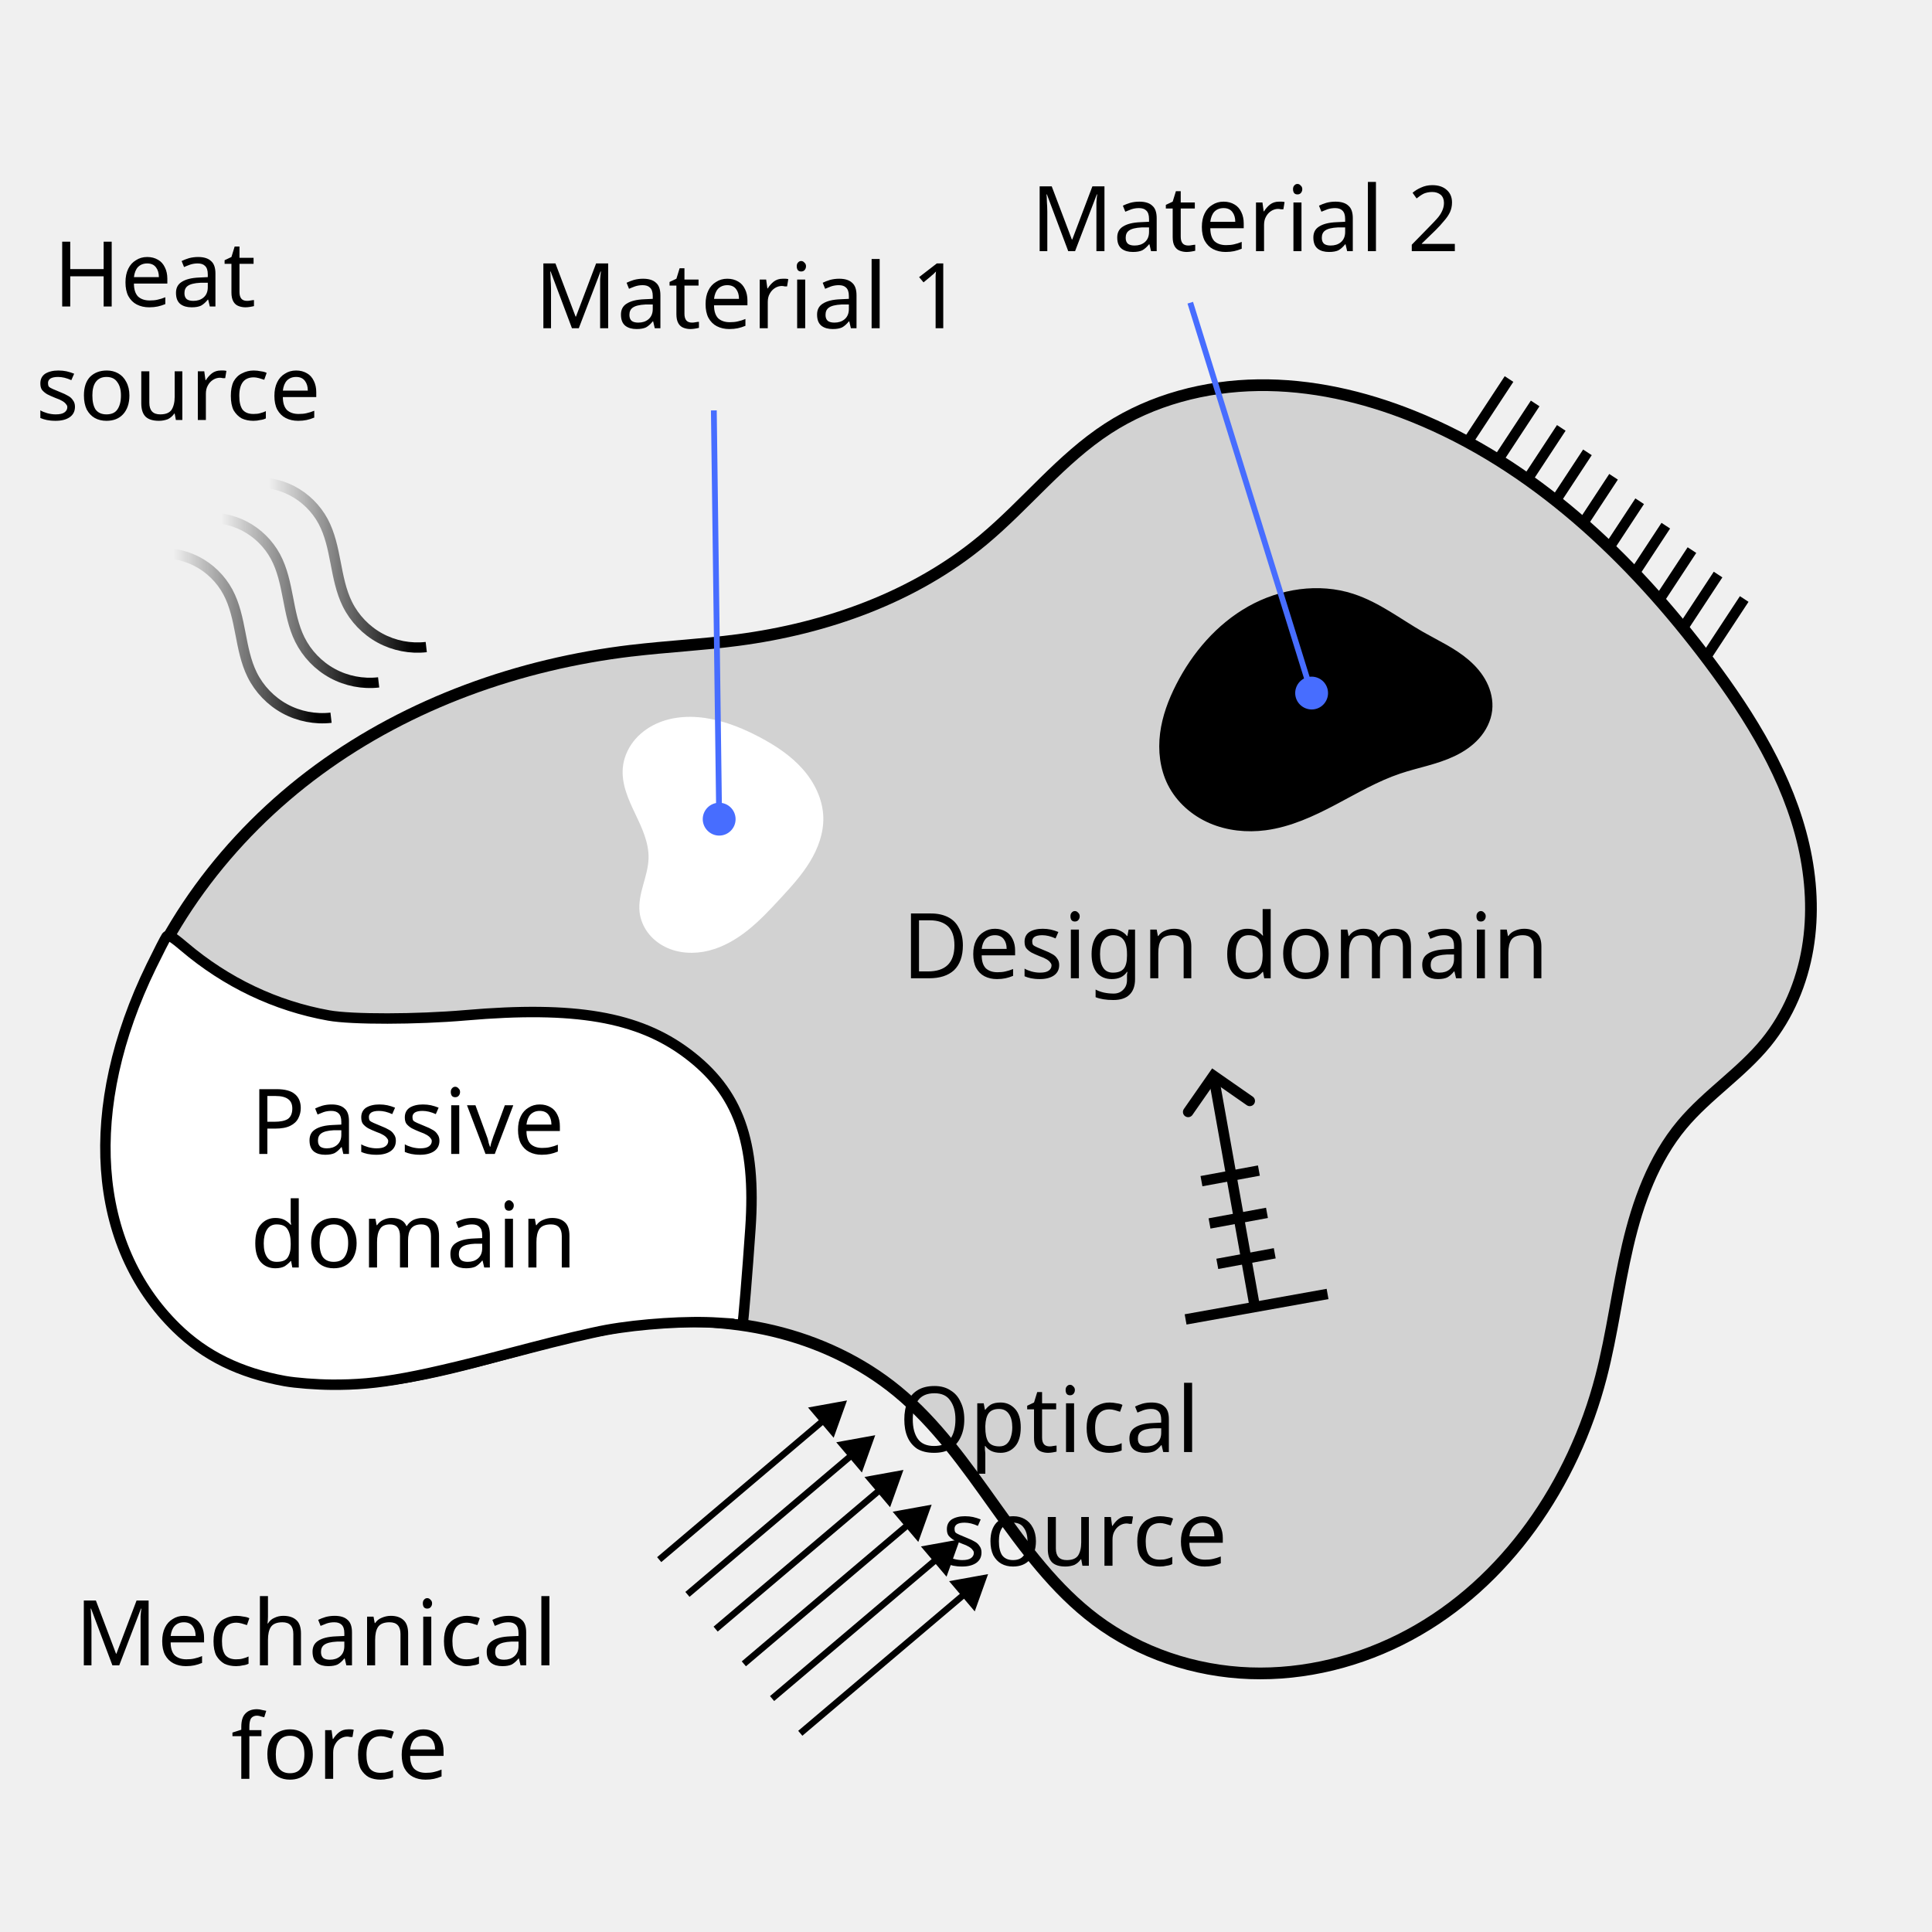
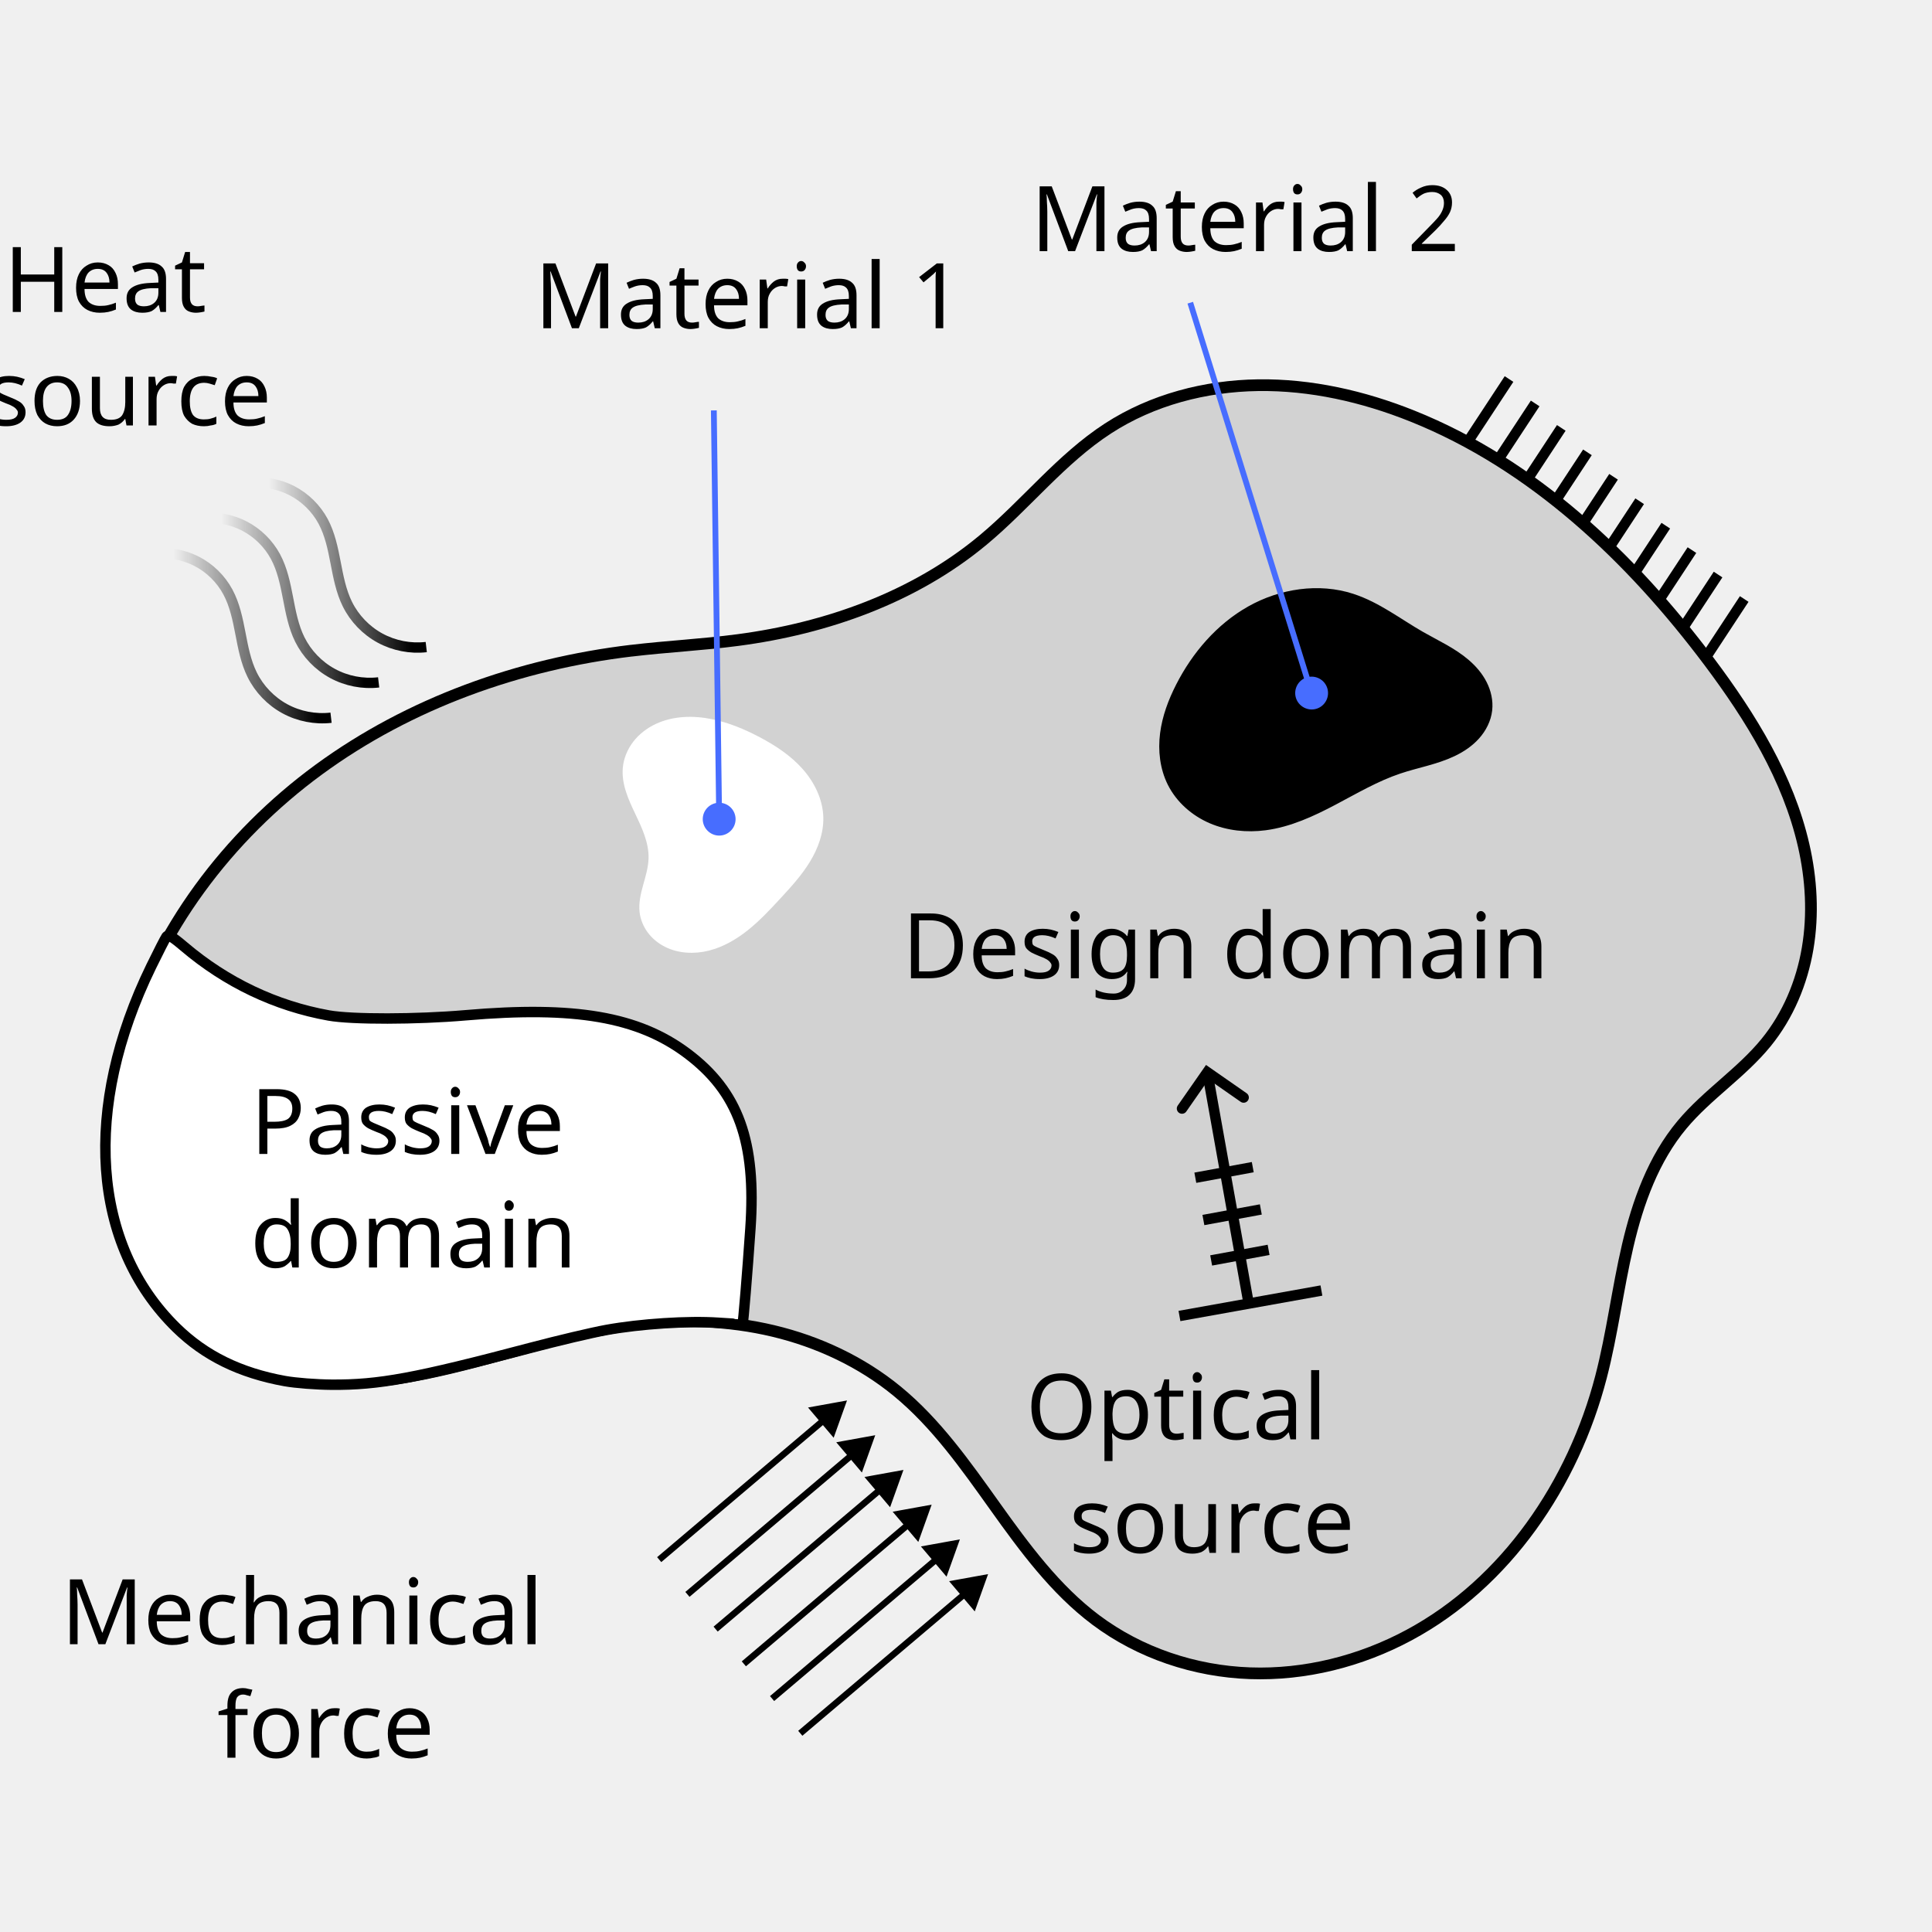
<svg xmlns="http://www.w3.org/2000/svg" xmlns:xlink="http://www.w3.org/1999/xlink" width="75mm" height="75mm" viewBox="0 0 75 75" version="1.1" id="svg5">
  <defs id="defs2">
    <marker style="overflow:visible" id="TriangleStart" refX="0" refY="0" orient="auto-start-reverse" markerWidth="5.324" markerHeight="6.155" viewBox="0 0 5.324 6.155" preserveAspectRatio="xMidYMid">
      <path transform="scale(0.5)" style="fill:context-stroke;fill-rule:evenodd;stroke:context-stroke;stroke-width:1pt" d="M 5.77,0 -2.88,5 V -5 Z" id="path135" />
    </marker>
    <linearGradient id="linearGradient7553">
      <stop style="stop-color:#000000;stop-opacity:1;" offset="0.084" id="stop7549" />
      <stop style="stop-color:#000000;stop-opacity:0;" offset="0.884" id="stop7551" />
    </linearGradient>
    <marker style="overflow:visible" id="Dot" refX="0" refY="0" orient="auto" markerWidth="5.667" markerHeight="5.667" viewBox="0 0 5.667 5.667" preserveAspectRatio="xMidYMid">
      <path transform="scale(0.5)" style="fill:context-stroke;fill-rule:evenodd;stroke:context-stroke;stroke-width:1pt" d="M 5,0 C 5,2.76 2.76,5 0,5 -2.76,5 -5,2.76 -5,0 c 0,-2.76 2.3,-5 5,-5 2.76,0 5,2.24 5,5 z" id="Dot1" />
    </marker>
    <linearGradient id="linearGradient5901">
      <stop style="stop-color:#000000;stop-opacity:1;" offset="0" id="stop5899" />
    </linearGradient>
    <marker style="overflow:visible" id="Arrow3" refX="0" refY="0" orient="auto-start-reverse" markerWidth="4.207" markerHeight="7" viewBox="0 0 4.207 7" preserveAspectRatio="xMidYMid">
      <path style="fill:none;stroke:context-stroke;stroke-width:1;stroke-linecap:round" d="M 3,-3 0,0 3,3" id="arrow3" transform="rotate(180,0.125,0)" />
    </marker>
    <linearGradient xlink:href="#linearGradient5901" id="linearGradient5903" x1="17.745" y1="114.153" x2="80.538" y2="114.153" gradientUnits="userSpaceOnUse" gradientTransform="matrix(0.405,0,0,0.405,-3.2687,-1.190688)" />
    <marker style="overflow:visible" id="Dot-6" refX="0" refY="0" orient="auto" markerWidth="5.667" markerHeight="5.667" viewBox="0 0 5.667 5.667" preserveAspectRatio="xMidYMid">
      <path transform="scale(0.5)" style="fill:context-stroke;fill-rule:evenodd;stroke:context-stroke;stroke-width:1pt" d="M 5,0 C 5,2.76 2.76,5 0,5 -2.76,5 -5,2.76 -5,0 c 0,-2.76 2.3,-5 5,-5 2.76,0 5,2.24 5,5 z" id="Dot1-3" />
    </marker>
    <linearGradient xlink:href="#linearGradient7553" id="linearGradient9213" x1="7.777" y1="23.066" x2="14.718" y2="23.066" gradientUnits="userSpaceOnUse" gradientTransform="rotate(180,11.24937,23.18617)" />
    <linearGradient xlink:href="#linearGradient7553" id="linearGradient14499" gradientUnits="userSpaceOnUse" gradientTransform="rotate(180,12.17336,22.50059)" x1="7.777" y1="23.066" x2="14.718" y2="23.066" />
    <linearGradient xlink:href="#linearGradient7553" id="linearGradient14603" gradientUnits="userSpaceOnUse" gradientTransform="rotate(180,10.32539,23.87175)" x1="7.777" y1="23.066" x2="14.718" y2="23.066" />
    <marker style="overflow:visible" id="TriangleStart-6" refX="0" refY="0" orient="auto-start-reverse" markerWidth="5.324" markerHeight="6.155" viewBox="0 0 5.324 6.155" preserveAspectRatio="xMidYMid">
      <path transform="scale(0.5)" style="fill:context-stroke;fill-rule:evenodd;stroke:context-stroke;stroke-width:1pt" d="M 5.77,0 -2.88,5 V -5 Z" id="path135-1" />
    </marker>
    <marker style="overflow:visible" id="TriangleStart-6-6" refX="0" refY="0" orient="auto-start-reverse" markerWidth="5.324" markerHeight="6.155" viewBox="0 0 5.324 6.155" preserveAspectRatio="xMidYMid">
      <path transform="scale(0.5)" style="fill:context-stroke;fill-rule:evenodd;stroke:context-stroke;stroke-width:1pt" d="M 5.77,0 -2.88,5 V -5 Z" id="path135-1-3" />
    </marker>
    <marker style="overflow:visible" id="TriangleStart-6-0" refX="0" refY="0" orient="auto-start-reverse" markerWidth="5.324" markerHeight="6.155" viewBox="0 0 5.324 6.155" preserveAspectRatio="xMidYMid">
      <path transform="scale(0.5)" style="fill:context-stroke;fill-rule:evenodd;stroke:context-stroke;stroke-width:1pt" d="M 5.77,0 -2.88,5 V -5 Z" id="path135-1-6" />
    </marker>
    <marker style="overflow:visible" id="TriangleStart-6-5" refX="0" refY="0" orient="auto-start-reverse" markerWidth="5.324" markerHeight="6.155" viewBox="0 0 5.324 6.155" preserveAspectRatio="xMidYMid">
      <path transform="scale(0.5)" style="fill:context-stroke;fill-rule:evenodd;stroke:context-stroke;stroke-width:1pt" d="M 5.77,0 -2.88,5 V -5 Z" id="path135-1-5" />
    </marker>
    <marker style="overflow:visible" id="TriangleStart-6-7" refX="0" refY="0" orient="auto-start-reverse" markerWidth="5.324" markerHeight="6.155" viewBox="0 0 5.324 6.155" preserveAspectRatio="xMidYMid">
      <path transform="scale(0.5)" style="fill:context-stroke;fill-rule:evenodd;stroke:context-stroke;stroke-width:1pt" d="M 5.77,0 -2.88,5 V -5 Z" id="path135-1-65" />
    </marker>
  </defs>
  <g id="layer1">
    <path style="fill:#ffffff;stroke:#000000;stroke-width:0.4;stroke-miterlimit:1;stroke-opacity:1;paint-order:fill markers stroke;stroke-dasharray:none" d="m 57.08,16.996 1.5,-2.282" id="path1847" />
    <path style="fill:#ffffff;stroke:#000000;stroke-width:0.4;stroke-miterlimit:1;stroke-opacity:1;paint-order:fill markers stroke;stroke-dasharray:none" d="m 58.095,17.944 1.5,-2.282" id="path1847-1" />
    <path style="fill:#ffffff;stroke:#000000;stroke-width:0.4;stroke-miterlimit:1;stroke-opacity:1;paint-order:fill markers stroke;stroke-dasharray:none" d="M 59.109,18.893 60.609,16.611" id="path1847-2" />
    <path style="fill:#ffffff;stroke:#000000;stroke-width:0.4;stroke-miterlimit:1;stroke-opacity:1;paint-order:fill markers stroke;stroke-dasharray:none" d="m 60.124,19.842 1.5,-2.282" id="path1847-7" />
    <path style="fill:#ffffff;stroke:#000000;stroke-width:0.4;stroke-miterlimit:1;stroke-opacity:1;paint-order:fill markers stroke;stroke-dasharray:none" d="m 61.138,20.791 1.5,-2.282" id="path1847-0" />
    <path style="fill:#ffffff;stroke:#000000;stroke-width:0.4;stroke-miterlimit:1;stroke-opacity:1;paint-order:fill markers stroke;stroke-dasharray:none" d="m 62.152,21.74 1.5,-2.282" id="path1847-9" />
    <path style="fill:#ffffff;stroke:#000000;stroke-width:0.4;stroke-miterlimit:1;stroke-opacity:1;paint-order:fill markers stroke;stroke-dasharray:none" d="M 63.167,22.688 64.666,20.407" id="path1847-3" />
    <path style="fill:#ffffff;stroke:#000000;stroke-width:0.4;stroke-miterlimit:1;stroke-opacity:1;paint-order:fill markers stroke;stroke-dasharray:none" d="m 64.181,23.637 1.5,-2.282" id="path1847-6" />
    <path style="fill:#ffffff;stroke:#000000;stroke-width:0.4;stroke-miterlimit:1;stroke-opacity:1;paint-order:fill markers stroke;stroke-dasharray:none" d="m 65.195,24.586 1.5,-2.282" id="path1847-06" />
    <path style="fill:#ffffff;stroke:#000000;stroke-width:0.4;stroke-miterlimit:1;stroke-opacity:1;paint-order:fill markers stroke;stroke-dasharray:none" d="m 66.21,25.535 1.5,-2.282" id="path1847-26" />
    <path style="fill:none;fill-opacity:1;stroke:#000000;stroke-width:0.25;stroke-miterlimit:1;stroke-dasharray:none;stroke-opacity:1;marker-start:url(#TriangleStart);paint-order:fill markers stroke" d="m 32.203,54.94 -6.613,5.605" id="path15188" />
    <path style="fill:none;fill-opacity:1;stroke:#000000;stroke-width:0.25;stroke-miterlimit:1;stroke-dasharray:none;stroke-opacity:1;marker-start:url(#TriangleStart-6);paint-order:fill markers stroke" d="m 33.299,56.289 -6.613,5.605" id="path15188-0" />
    <path style="fill:none;fill-opacity:1;stroke:#000000;stroke-width:0.25;stroke-miterlimit:1;stroke-dasharray:none;stroke-opacity:1;marker-start:url(#TriangleStart-6-6);paint-order:fill markers stroke" d="m 34.394,57.637 -6.613,5.605" id="path15188-0-2" />
    <path style="fill:#d2d2d2;fill-opacity:1;stroke:#000000;stroke-width:0.455;stroke-miterlimit:1;stroke-dasharray:none;stroke-opacity:1;paint-order:fill markers stroke" d="m 24.51,25.259 c -4.346,0.518 -8.606,2.032 -12.137,4.618 -3.531,2.586 -6.301,6.27 -7.528,10.471 -0.629,2.154 -0.851,4.463 -0.347,6.651 0.504,2.187 1.781,4.24 3.687,5.426 1.2,0.747 2.603,1.131 4.013,1.239 1.409,0.108 2.828,-0.05 4.214,-0.326 2.772,-0.552 5.448,-1.575 8.254,-1.923 1.783,-0.221 3.607,-0.163 5.354,0.253 1.747,0.416 3.416,1.197 4.805,2.336 1.522,1.249 2.667,2.885 3.811,4.487 1.144,1.602 2.33,3.217 3.905,4.397 1.715,1.284 3.84,1.991 5.981,2.067 2.141,0.077 4.29,-0.466 6.177,-1.481 3.774,-2.028 6.378,-5.877 7.453,-10.024 0.435,-1.677 0.642,-3.406 1.036,-5.093 0.394,-1.687 0.998,-3.369 2.11,-4.698 0.977,-1.168 2.301,-2.008 3.263,-3.189 0.85,-1.043 1.386,-2.325 1.611,-3.651 0.225,-1.326 0.145,-2.695 -0.155,-4.006 -0.6,-2.622 -2.05,-4.971 -3.664,-7.124 -3.031,-4.043 -6.841,-7.663 -11.532,-9.54 -1.901,-0.761 -3.937,-1.225 -5.984,-1.196 -2.047,0.029 -4.107,0.565 -5.824,1.679 -1.822,1.182 -3.182,2.944 -4.851,4.333 -2.668,2.221 -6.074,3.429 -9.516,3.882 -1.373,0.181 -2.759,0.249 -4.135,0.413 z" id="path1702" />
-     <g id="g6583" transform="matrix(0.405,0,0,0.405,-4.093187,-6.230309)">
+     <g id="g6583" transform="matrix(0.405,0,0,0.405,-4.331474,-6.363113)">
      <path style="fill:none;fill-opacity:1;stroke:#000000;stroke-width:1;stroke-miterlimit:1;stroke-dasharray:none;stroke-opacity:1;paint-order:fill markers stroke" d="m 123.748,141.851 13.607,-2.44" id="path1809" />
      <path style="fill:none;fill-opacity:1;stroke:#000000;stroke-width:1;stroke-miterlimit:1;stroke-dasharray:none;stroke-opacity:1;marker-end:url(#Arrow3);paint-order:fill markers stroke" d="m 130.4,140.751 -3.938,-22.02" id="path1811" />
      <path style="fill:none;fill-opacity:1;stroke:#000000;stroke-width:1;stroke-miterlimit:1;stroke-dasharray:none;stroke-opacity:1;paint-order:fill markers stroke" d="m 126.787,136.527 5.505,-1.014" id="path2133" />
      <path style="fill:none;fill-opacity:1;stroke:#000000;stroke-width:1;stroke-miterlimit:1;stroke-dasharray:none;stroke-opacity:1;paint-order:fill markers stroke" d="m 126.042,132.653 5.505,-1.014" id="path2133-6" />
      <path style="fill:none;fill-opacity:1;stroke:#000000;stroke-width:1;stroke-miterlimit:1;stroke-dasharray:none;stroke-opacity:1;paint-order:fill markers stroke" d="m 125.269,128.599 5.505,-1.014" id="path2133-6-7" />
    </g>
    <path style="fill:#ffffff;fill-opacity:1;stroke:url(#linearGradient5903);stroke-width:0.405;stroke-miterlimit:1;stroke-dasharray:none;stroke-opacity:1;paint-order:fill markers stroke" d="M 11.068,53.615 C 9.314,53.298 7.956,52.631 6.843,51.541 3.556,48.319 3.189,43.013 5.872,37.512 c 0.273,-0.56 0.537,-1.076 0.586,-1.146 0.07,-0.1 0.215,-0.02 0.687,0.38 1.642,1.395 3.556,2.306 5.619,2.675 0.898,0.161 3.411,0.156 5.317,-0.009 4.234,-0.367 6.694,0.056 8.595,1.48 1.989,1.49 2.687,3.423 2.455,6.802 -0.115,1.685 -0.281,3.7 -0.306,3.71 -0.01,0.004 -0.434,-0.021 -0.943,-0.055 -1.167,-0.079 -3.029,0.041 -4.346,0.281 -0.559,0.102 -1.891,0.417 -2.959,0.699 -4.46,1.179 -5.869,1.439 -7.702,1.425 -0.596,-0.004 -1.41,-0.067 -1.809,-0.14 z" id="path2260" />
    <path style="fill:#ffffff;fill-opacity:1;stroke:none;stroke-width:0.405;stroke-miterlimit:1;stroke-dasharray:none;stroke-opacity:1;paint-order:fill markers stroke" d="m 27.639,27.918 c -0.729,-0.149 -1.512,-0.129 -2.185,0.187 -0.336,0.158 -0.64,0.39 -0.868,0.684 -0.228,0.294 -0.377,0.651 -0.409,1.021 -0.027,0.306 0.026,0.615 0.118,0.908 0.092,0.293 0.222,0.573 0.354,0.85 0.264,0.555 0.542,1.133 0.528,1.747 -0.009,0.355 -0.115,0.699 -0.21,1.041 -0.095,0.342 -0.178,0.696 -0.139,1.049 0.032,0.289 0.148,0.567 0.322,0.8 0.174,0.233 0.406,0.42 0.666,0.551 0.52,0.261 1.138,0.289 1.702,0.147 0.564,-0.142 1.078,-0.443 1.531,-0.807 0.453,-0.364 0.851,-0.792 1.246,-1.219 0.414,-0.448 0.828,-0.902 1.146,-1.423 0.318,-0.521 0.536,-1.119 0.52,-1.729 -0.019,-0.693 -0.343,-1.354 -0.803,-1.873 -0.46,-0.519 -1.05,-0.907 -1.662,-1.232 C 28.908,28.31 28.289,28.051 27.639,27.918 Z" id="path1805" />
    <path style="fill:#000000;fill-opacity:1;stroke:#000000;stroke-width:0.405;stroke-miterlimit:1;stroke-dasharray:none;stroke-opacity:1;paint-order:fill markers stroke" d="m 52.48,23.247 c -1.289,-0.42 -2.743,-0.194 -3.924,0.471 -1.181,0.665 -2.101,1.74 -2.717,2.948 -0.293,0.574 -0.523,1.186 -0.604,1.825 -0.081,0.639 -0.007,1.307 0.281,1.883 0.315,0.628 0.876,1.119 1.522,1.397 0.646,0.278 1.37,0.35 2.067,0.259 0.935,-0.123 1.809,-0.529 2.643,-0.969 0.834,-0.44 1.653,-0.924 2.548,-1.224 0.693,-0.233 1.426,-0.354 2.085,-0.668 0.33,-0.157 0.64,-0.364 0.884,-0.636 0.244,-0.272 0.419,-0.613 0.46,-0.976 0.038,-0.339 -0.041,-0.687 -0.197,-0.991 -0.155,-0.304 -0.383,-0.568 -0.642,-0.79 -0.518,-0.446 -1.151,-0.73 -1.744,-1.069 -0.88,-0.504 -1.697,-1.145 -2.662,-1.459 z" id="path1793" />
    <path style="fill:none;fill-opacity:1;stroke:#476dff;stroke-width:0.225;stroke-miterlimit:1;stroke-dasharray:none;stroke-opacity:1;marker-start:url(#Dot);paint-order:fill markers stroke" d="M 27.918,31.8 27.711,15.932" id="path5929" />
    <path style="fill:none;fill-opacity:1;stroke:#476dff;stroke-width:0.225;stroke-miterlimit:1;stroke-dasharray:none;stroke-opacity:1;marker-start:url(#Dot-6);paint-order:fill markers stroke" d="M 50.917,26.905 46.206,11.751" id="path5929-2" />
-     <text xml:space="preserve" style="font-style:normal;font-variant:normal;font-weight:normal;font-stretch:normal;font-size:3.528px;font-family:'TeX Gyre Pagella Math';-inkscape-font-specification:'TeX Gyre Pagella Math, Normal';font-variant-ligatures:normal;font-variant-caps:normal;font-variant-numeric:normal;font-variant-east-asian:normal;fill:#000000;fill-opacity:1;stroke:none;stroke-width:0.375;stroke-miterlimit:1;stroke-dasharray:none;stroke-opacity:1;paint-order:fill markers stroke;text-anchor:middle;text-align:center" x="50.077" y="56.37" id="text6659">
-       <tspan id="tspan6657" style="font-style:normal;font-variant:normal;font-weight:normal;font-stretch:normal;font-size:3.528px;font-family:'TeX Gyre Pagella Math';-inkscape-font-specification:'TeX Gyre Pagella Math, Normal';font-variant-ligatures:normal;font-variant-caps:normal;font-variant-numeric:normal;font-variant-east-asian:normal;fill:#000000;fill-opacity:1;stroke:none;stroke-width:0.375;text-anchor:middle;text-align:center" x="44.402" y="56.37">Optical </tspan>
-       <tspan style="font-style:normal;font-variant:normal;font-weight:normal;font-stretch:normal;font-size:3.528px;font-family:'TeX Gyre Pagella Math';-inkscape-font-specification:'TeX Gyre Pagella Math, Normal';font-variant-ligatures:normal;font-variant-caps:normal;font-variant-numeric:normal;font-variant-east-asian:normal;fill:#000000;fill-opacity:1;stroke:none;stroke-width:0.375;text-anchor:middle;text-align:center" x="44.402" y="60.78" id="tspan2824">source</tspan>
+     <text xml:space="preserve" style="font-style:normal;font-variant:normal;font-weight:normal;font-stretch:normal;font-size:3.528px;font-family:'TeX Gyre Pagella Math';-inkscape-font-specification:'TeX Gyre Pagella Math, Normal';font-variant-ligatures:normal;font-variant-caps:normal;font-variant-numeric:normal;font-variant-east-asian:normal;text-align:center;text-anchor:middle;fill:#000000;fill-opacity:1;stroke:none;stroke-width:0.375;stroke-miterlimit:1;stroke-dasharray:none;stroke-opacity:1;paint-order:fill markers stroke" x="49.334" y="55.872" id="text6659">
+       <tspan id="tspan6657" style="font-style:normal;font-variant:normal;font-weight:normal;font-stretch:normal;font-size:3.528px;font-family:'TeX Gyre Pagella Math';-inkscape-font-specification:'TeX Gyre Pagella Math, Normal';font-variant-ligatures:normal;font-variant-caps:normal;font-variant-numeric:normal;font-variant-east-asian:normal;text-align:center;text-anchor:middle;fill:#000000;fill-opacity:1;stroke:none;stroke-width:0.375" x="49.334" y="55.872">Optical </tspan>
+       <tspan style="font-style:normal;font-variant:normal;font-weight:normal;font-stretch:normal;font-size:3.528px;font-family:'TeX Gyre Pagella Math';-inkscape-font-specification:'TeX Gyre Pagella Math, Normal';font-variant-ligatures:normal;font-variant-caps:normal;font-variant-numeric:normal;font-variant-east-asian:normal;text-align:center;text-anchor:middle;fill:#000000;fill-opacity:1;stroke:none;stroke-width:0.375" x="49.334" y="60.282" id="tspan2824">source</tspan>
    </text>
-     <text xml:space="preserve" style="font-style:normal;font-variant:normal;font-weight:normal;font-stretch:normal;font-size:3.528px;font-family:'TeX Gyre Pagella Math';-inkscape-font-specification:'TeX Gyre Pagella Math, Normal';font-variant-ligatures:normal;font-variant-caps:normal;font-variant-numeric:normal;font-variant-east-asian:normal;text-align:center;text-anchor:middle;fill:#000000;fill-opacity:1;stroke:none;stroke-width:0.375;stroke-miterlimit:1;stroke-dasharray:none;stroke-opacity:1;paint-order:fill markers stroke" x="15.479" y="64.648" id="text6659-93">
-       <tspan style="font-style:normal;font-variant:normal;font-weight:normal;font-stretch:normal;font-size:3.528px;font-family:'TeX Gyre Pagella Math';-inkscape-font-specification:'TeX Gyre Pagella Math, Normal';font-variant-ligatures:normal;font-variant-caps:normal;font-variant-numeric:normal;font-variant-east-asian:normal;text-align:center;text-anchor:middle;fill:#000000;fill-opacity:1;stroke:none;stroke-width:0.375" x="15.479" y="64.648" id="tspan2824-4">Mechanical</tspan>
-       <tspan style="font-style:normal;font-variant:normal;font-weight:normal;font-stretch:normal;font-size:3.528px;font-family:'TeX Gyre Pagella Math';-inkscape-font-specification:'TeX Gyre Pagella Math, Normal';font-variant-ligatures:normal;font-variant-caps:normal;font-variant-numeric:normal;font-variant-east-asian:normal;text-align:center;text-anchor:middle;fill:#000000;fill-opacity:1;stroke:none;stroke-width:0.375" x="15.479" y="69.057" id="tspan17107">force</tspan>
+     <text xml:space="preserve" style="font-style:normal;font-variant:normal;font-weight:normal;font-stretch:normal;font-size:3.528px;font-family:'TeX Gyre Pagella Math';-inkscape-font-specification:'TeX Gyre Pagella Math, Normal';font-variant-ligatures:normal;font-variant-caps:normal;font-variant-numeric:normal;font-variant-east-asian:normal;text-align:center;text-anchor:middle;fill:#000000;fill-opacity:1;stroke:none;stroke-width:0.375;stroke-miterlimit:1;stroke-dasharray:none;stroke-opacity:1;paint-order:fill markers stroke" x="14.938" y="63.828" id="text6659-93">
+       <tspan style="font-style:normal;font-variant:normal;font-weight:normal;font-stretch:normal;font-size:3.528px;font-family:'TeX Gyre Pagella Math';-inkscape-font-specification:'TeX Gyre Pagella Math, Normal';font-variant-ligatures:normal;font-variant-caps:normal;font-variant-numeric:normal;font-variant-east-asian:normal;text-align:center;text-anchor:middle;fill:#000000;fill-opacity:1;stroke:none;stroke-width:0.375" x="14.938" y="63.828" id="tspan2824-4">Mechanical</tspan>
+       <tspan style="font-style:normal;font-variant:normal;font-weight:normal;font-stretch:normal;font-size:3.528px;font-family:'TeX Gyre Pagella Math';-inkscape-font-specification:'TeX Gyre Pagella Math, Normal';font-variant-ligatures:normal;font-variant-caps:normal;font-variant-numeric:normal;font-variant-east-asian:normal;text-align:center;text-anchor:middle;fill:#000000;fill-opacity:1;stroke:none;stroke-width:0.375" x="14.938" y="68.238" id="tspan17107">force</tspan>
    </text>
-     <text xml:space="preserve" style="font-style:normal;font-variant:normal;font-weight:normal;font-stretch:normal;font-size:3.528px;font-family:'TeX Gyre Pagella Math';-inkscape-font-specification:'TeX Gyre Pagella Math, Normal';font-variant-ligatures:normal;font-variant-caps:normal;font-variant-numeric:normal;font-variant-east-asian:normal;text-align:center;text-anchor:middle;fill:#000000;fill-opacity:1;stroke:none;stroke-width:0.375;stroke-miterlimit:1;stroke-dasharray:none;stroke-opacity:1;paint-order:fill markers stroke" x="9.21" y="11.897" id="text6659-9">
-       <tspan style="font-style:normal;font-variant:normal;font-weight:normal;font-stretch:normal;font-size:3.528px;font-family:'TeX Gyre Pagella Math';-inkscape-font-specification:'TeX Gyre Pagella Math, Normal';font-variant-ligatures:normal;font-variant-caps:normal;font-variant-numeric:normal;font-variant-east-asian:normal;text-align:center;text-anchor:middle;fill:#000000;fill-opacity:1;stroke:none;stroke-width:0.375" x="9.21" y="11.897" id="tspan2824-1">Heat</tspan>
-       <tspan style="font-style:normal;font-variant:normal;font-weight:normal;font-stretch:normal;font-size:3.528px;font-family:'TeX Gyre Pagella Math';-inkscape-font-specification:'TeX Gyre Pagella Math, Normal';font-variant-ligatures:normal;font-variant-caps:normal;font-variant-numeric:normal;font-variant-east-asian:normal;text-align:center;text-anchor:middle;fill:#000000;fill-opacity:1;stroke:none;stroke-width:0.375" x="9.21" y="16.307" id="tspan14839">source</tspan>
+     <text xml:space="preserve" style="font-style:normal;font-variant:normal;font-weight:normal;font-stretch:normal;font-size:3.528px;font-family:'TeX Gyre Pagella Math';-inkscape-font-specification:'TeX Gyre Pagella Math, Normal';font-variant-ligatures:normal;font-variant-caps:normal;font-variant-numeric:normal;font-variant-east-asian:normal;text-align:center;text-anchor:middle;fill:#000000;fill-opacity:1;stroke:none;stroke-width:0.375;stroke-miterlimit:1;stroke-dasharray:none;stroke-opacity:1;paint-order:fill markers stroke" x="7.291" y="12.108" id="text6659-9">
+       <tspan style="font-style:normal;font-variant:normal;font-weight:normal;font-stretch:normal;font-size:3.528px;font-family:'TeX Gyre Pagella Math';-inkscape-font-specification:'TeX Gyre Pagella Math, Normal';font-variant-ligatures:normal;font-variant-caps:normal;font-variant-numeric:normal;font-variant-east-asian:normal;text-align:center;text-anchor:middle;fill:#000000;fill-opacity:1;stroke:none;stroke-width:0.375" x="7.291" y="12.108" id="tspan2824-1">Heat</tspan>
+       <tspan style="font-style:normal;font-variant:normal;font-weight:normal;font-stretch:normal;font-size:3.528px;font-family:'TeX Gyre Pagella Math';-inkscape-font-specification:'TeX Gyre Pagella Math, Normal';font-variant-ligatures:normal;font-variant-caps:normal;font-variant-numeric:normal;font-variant-east-asian:normal;text-align:center;text-anchor:middle;fill:#000000;fill-opacity:1;stroke:none;stroke-width:0.375" x="7.291" y="16.518" id="tspan14839">source</tspan>
    </text>
    <text xml:space="preserve" style="font-style:normal;font-variant:normal;font-weight:normal;font-stretch:normal;font-size:3.528px;font-family:'TeX Gyre Pagella Math';-inkscape-font-specification:'TeX Gyre Pagella Math, Normal';font-variant-ligatures:normal;font-variant-caps:normal;font-variant-numeric:normal;font-variant-east-asian:normal;fill:#000000;fill-opacity:1;stroke:none;stroke-width:0.375;stroke-miterlimit:1;stroke-dasharray:none;stroke-opacity:1;paint-order:fill markers stroke" x="9.724" y="44.798" id="text6659-5">
      <tspan id="tspan6657-0" style="font-style:normal;font-variant:normal;font-weight:normal;font-stretch:normal;font-size:3.528px;font-family:'TeX Gyre Pagella Math';-inkscape-font-specification:'TeX Gyre Pagella Math, Normal';font-variant-ligatures:normal;font-variant-caps:normal;font-variant-numeric:normal;font-variant-east-asian:normal;fill:#000000;fill-opacity:1;stroke:none;stroke-width:0.375" x="9.724" y="44.798">Passive </tspan>
      <tspan style="font-style:normal;font-variant:normal;font-weight:normal;font-stretch:normal;font-size:3.528px;font-family:'TeX Gyre Pagella Math';-inkscape-font-specification:'TeX Gyre Pagella Math, Normal';font-variant-ligatures:normal;font-variant-caps:normal;font-variant-numeric:normal;font-variant-east-asian:normal;fill:#000000;fill-opacity:1;stroke:none;stroke-width:0.375" x="9.724" y="49.207" id="tspan1045">domain</tspan>
    </text>
    <text xml:space="preserve" style="font-style:normal;font-variant:normal;font-weight:normal;font-stretch:normal;font-size:3.528px;font-family:'TeX Gyre Pagella Math';-inkscape-font-specification:'TeX Gyre Pagella Math, Normal';font-variant-ligatures:normal;font-variant-caps:normal;font-variant-numeric:normal;font-variant-east-asian:normal;fill:#000000;fill-opacity:1;stroke:none;stroke-width:0.375;stroke-miterlimit:1;stroke-dasharray:none;stroke-opacity:1;paint-order:fill markers stroke" x="35.018" y="37.976" id="text6659-5-3">
      <tspan id="tspan6657-0-6" style="font-style:normal;font-variant:normal;font-weight:normal;font-stretch:normal;font-size:3.528px;font-family:'TeX Gyre Pagella Math';-inkscape-font-specification:'TeX Gyre Pagella Math, Normal';font-variant-ligatures:normal;font-variant-caps:normal;font-variant-numeric:normal;font-variant-east-asian:normal;fill:#000000;fill-opacity:1;stroke:none;stroke-width:0.375" x="35.018" y="37.976">Design domain</tspan>
    </text>
    <text xml:space="preserve" style="font-style:normal;font-variant:normal;font-weight:normal;font-stretch:normal;font-size:3.528px;font-family:'TeX Gyre Pagella Math';-inkscape-font-specification:'TeX Gyre Pagella Math, Normal';font-variant-ligatures:normal;font-variant-caps:normal;font-variant-numeric:normal;font-variant-east-asian:normal;fill:#000000;fill-opacity:1;stroke:none;stroke-width:0.375;stroke-miterlimit:1;stroke-dasharray:none;stroke-opacity:1;paint-order:fill markers stroke" x="20.749" y="12.74" id="text6659-5-3-1">
      <tspan id="tspan6657-0-6-0" style="font-style:normal;font-variant:normal;font-weight:normal;font-stretch:normal;font-size:3.528px;font-family:'TeX Gyre Pagella Math';-inkscape-font-specification:'TeX Gyre Pagella Math, Normal';font-variant-ligatures:normal;font-variant-caps:normal;font-variant-numeric:normal;font-variant-east-asian:normal;fill:#000000;fill-opacity:1;stroke:none;stroke-width:0.375" x="20.749" y="12.74">Material 1</tspan>
    </text>
    <text xml:space="preserve" style="font-style:normal;font-variant:normal;font-weight:normal;font-stretch:normal;font-size:3.528px;font-family:'TeX Gyre Pagella Math';-inkscape-font-specification:'TeX Gyre Pagella Math, Normal';font-variant-ligatures:normal;font-variant-caps:normal;font-variant-numeric:normal;font-variant-east-asian:normal;fill:#000000;fill-opacity:1;stroke:none;stroke-width:0.375;stroke-miterlimit:1;stroke-dasharray:none;stroke-opacity:1;paint-order:fill markers stroke" x="40.017" y="9.753" id="text6659-5-3-1-4">
      <tspan id="tspan6657-0-6-0-5" style="font-style:normal;font-variant:normal;font-weight:normal;font-stretch:normal;font-size:3.528px;font-family:'TeX Gyre Pagella Math';-inkscape-font-specification:'TeX Gyre Pagella Math, Normal';font-variant-ligatures:normal;font-variant-caps:normal;font-variant-numeric:normal;font-variant-east-asian:normal;fill:#000000;fill-opacity:1;stroke:none;stroke-width:0.375" x="40.017" y="9.753">Material 2</tspan>
    </text>
    <path style="fill:none;fill-opacity:1;stroke:url(#linearGradient9213);stroke-width:0.4;stroke-miterlimit:1;stroke-dasharray:none;stroke-opacity:1;paint-order:fill markers stroke" d="M 14.699,26.49 C 14.084,26.561 13.449,26.438 12.906,26.142 12.362,25.846 11.914,25.38 11.639,24.826 11.39,24.323 11.286,23.764 11.18,23.213 11.074,22.663 10.96,22.103 10.695,21.609 10.422,21.103 9.993,20.681 9.481,20.418 8.97,20.156 8.377,20.052 7.807,20.127" id="path5485-9" />
    <path style="fill:none;fill-opacity:1;stroke:url(#linearGradient14499);stroke-width:0.4;stroke-miterlimit:1;stroke-dasharray:none;stroke-opacity:1;paint-order:fill markers stroke" d="M 16.547,25.119 C 15.932,25.19 15.297,25.066 14.754,24.771 14.21,24.475 13.762,24.009 13.487,23.455 13.238,22.952 13.134,22.393 13.028,21.842 12.922,21.291 12.808,20.732 12.543,20.238 12.27,19.731 11.841,19.31 11.329,19.047 10.818,18.784 10.225,18.681 9.655,18.755" id="path5485-9-7" />
    <path style="fill:none;fill-opacity:1;stroke:url(#linearGradient14603);stroke-width:0.4;stroke-miterlimit:1;stroke-dasharray:none;stroke-opacity:1;paint-order:fill markers stroke" d="m 12.851,27.862 c -0.614,0.071 -1.25,-0.053 -1.793,-0.348 -0.543,-0.296 -0.992,-0.762 -1.267,-1.316 C 9.542,25.695 9.438,25.135 9.332,24.584 9.226,24.034 9.112,23.475 8.847,22.981 8.574,22.474 8.145,22.052 7.633,21.79 7.122,21.527 6.529,21.424 5.959,21.498" id="path5485-9-7-2" />
    <path style="fill:none;fill-opacity:1;stroke:#000000;stroke-width:0.25;stroke-miterlimit:1;stroke-dasharray:none;stroke-opacity:1;marker-start:url(#TriangleStart-6-0);paint-order:fill markers stroke" d="m 35.489,58.985 -6.613,5.605" id="path15188-0-1" />
    <path style="fill:none;fill-opacity:1;stroke:#000000;stroke-width:0.25;stroke-miterlimit:1;stroke-dasharray:none;stroke-opacity:1;marker-start:url(#TriangleStart-6-5);paint-order:fill markers stroke" d="m 36.585,60.333 -6.613,5.605" id="path15188-0-4" />
    <path style="fill:none;fill-opacity:1;stroke:#000000;stroke-width:0.25;stroke-miterlimit:1;stroke-dasharray:none;stroke-opacity:1;marker-start:url(#TriangleStart-6-7);paint-order:fill markers stroke" d="m 37.68,61.681 -6.613,5.605" id="path15188-0-6" />
  </g>
</svg>
